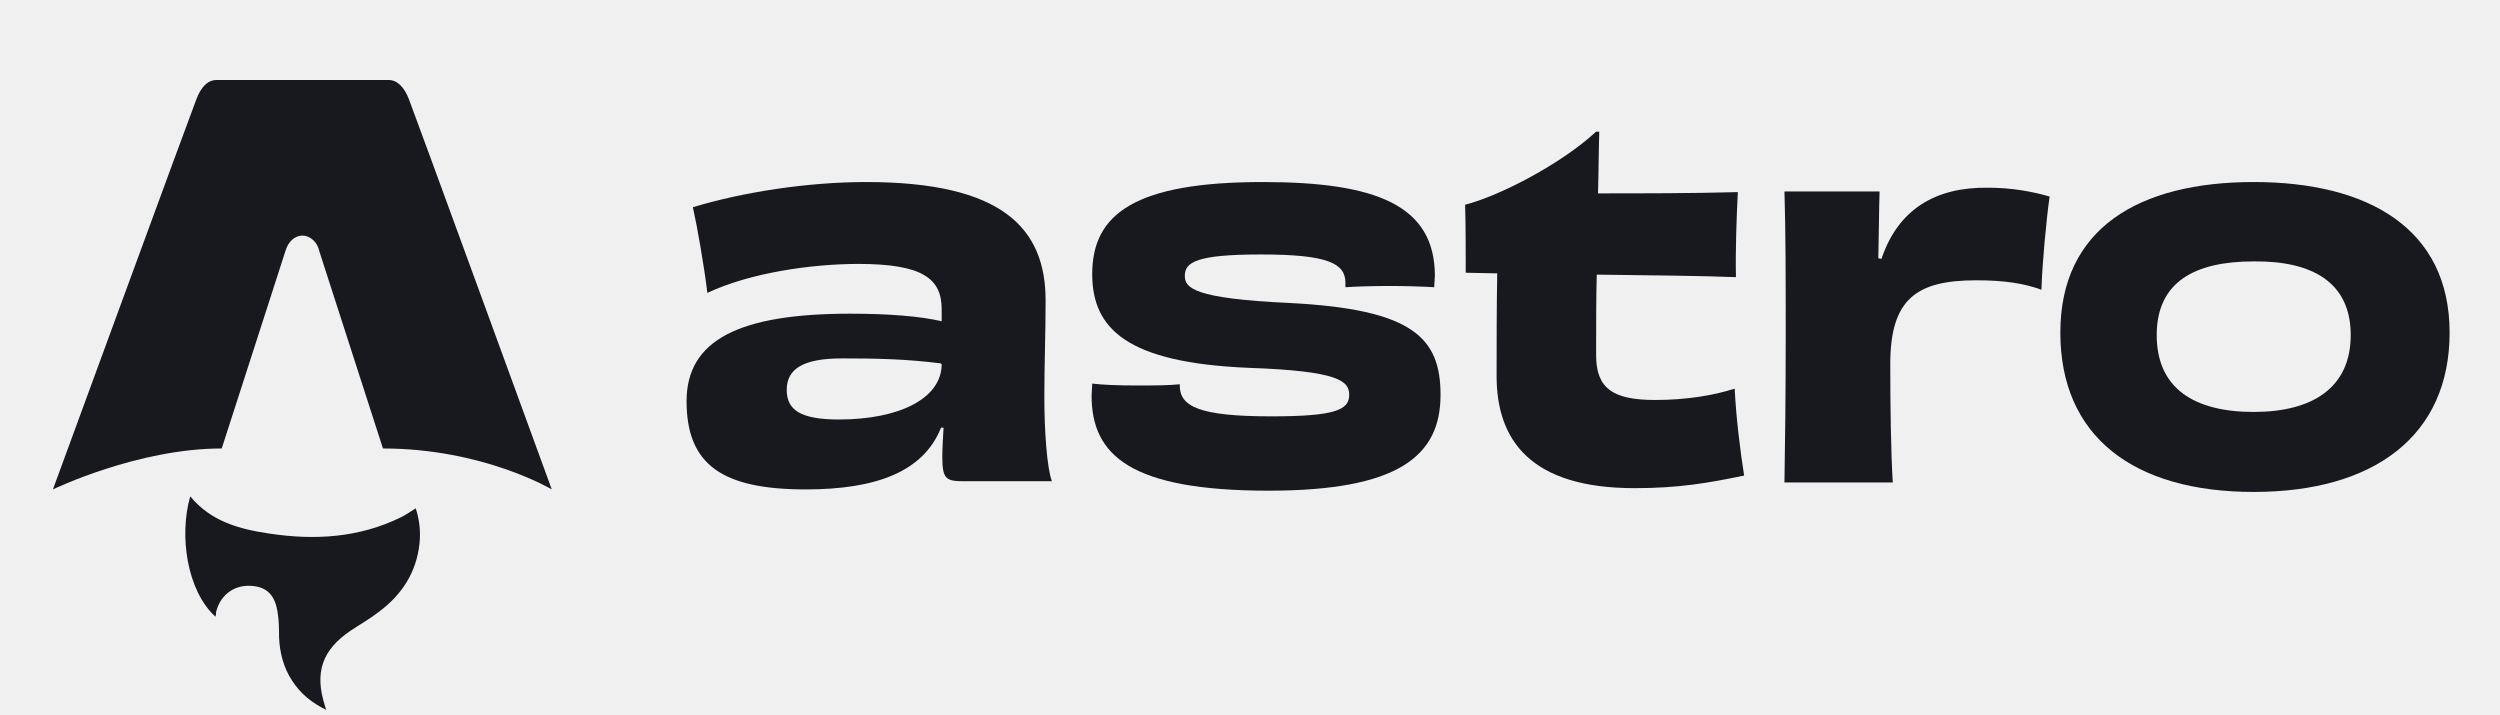
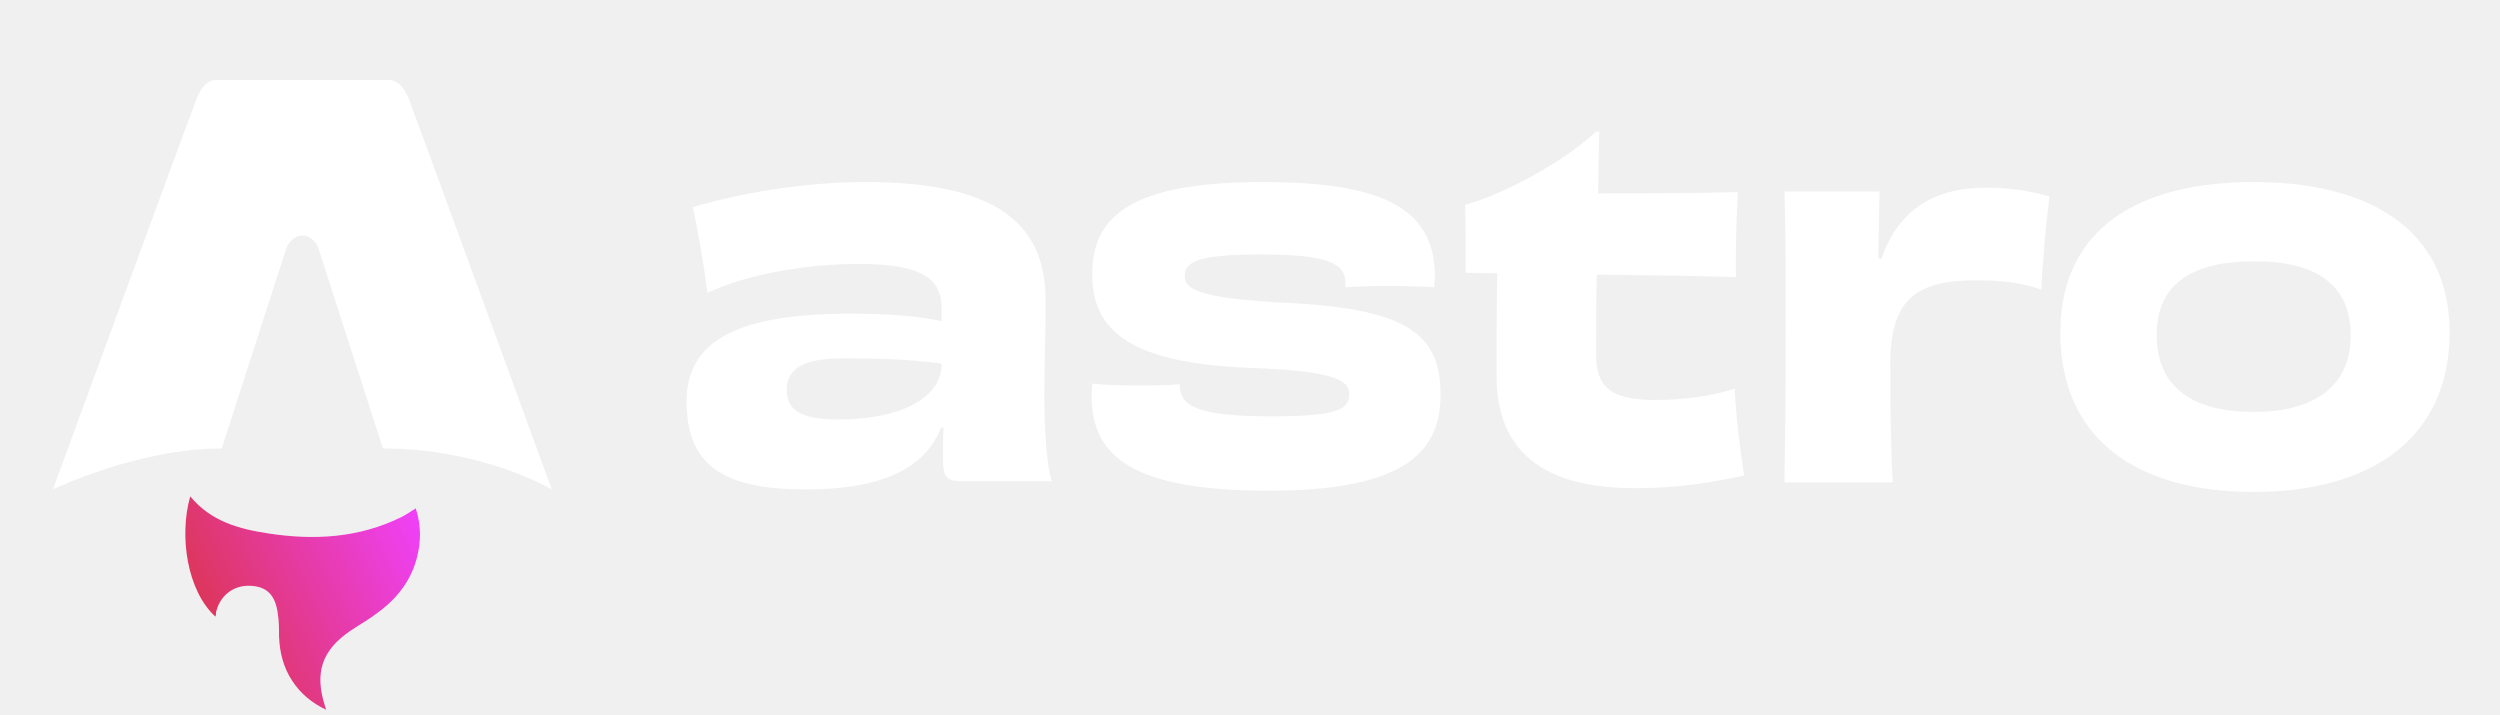
<svg xmlns="http://www.w3.org/2000/svg" version="1.1" id="レイヤー_1" x="0px" y="0px" viewBox="0 0 396.9 113.4" style="enable-background:new 0 0 396.9 113.4;" xml:space="preserve">
  <style type="text/css">
- 	.st0{fill:#17191E;}
+ 	.st0{fill:#FFFFFF;}
+ 	.st1{fill:url(#SVGID_1_);}
</style>
  <path class="st0" d="M34.2,97.9c-4.5-4.1-5.8-12.8-4-19.1c3.3,4,7.8,5.2,12.5,5.9c7.2,1.1,14.3,0.7,21-2.6c0.8-0.4,1.5-0.9,2.3-1.4  c0.6,1.8,0.8,3.7,0.6,5.6c-0.5,4.6-2.8,8.1-6.4,10.8c-1.4,1.1-3,2-4.5,3c-4.6,3.1-5.8,6.7-4.1,12c0,0.1,0.1,0.3,0.2,0.6  c-2.3-1.1-4.1-2.6-5.4-4.6c-1.4-2.1-2-4.5-2.1-7c0-1.2,0-2.5-0.2-3.7c-0.4-3-1.8-4.3-4.4-4.4c-2.7-0.1-4.8,1.6-5.4,4.2  C34.3,97.4,34.3,97.6,34.2,97.9L34.2,97.9z" />
+   <linearGradient id="SVGID_1_" gradientUnits="userSpaceOnUse" x1="24.994" y1="9.963" x2="68.615" y2="30.573" gradientTransform="matrix(1 0 0 -1 0 113.2758)">
+     <stop offset="0" style="stop-color:#D83333" />
+     <stop offset="1" style="stop-color:#F041FF" />
+   </linearGradient>
+   <path class="st1" d="M34.2,97.9c-4.5-4.1-5.8-12.8-4-19.1c3.3,4,7.8,5.2,12.5,5.9c7.2,1.1,14.3,0.7,21-2.6c0.8-0.4,1.5-0.9,2.3-1.4  c0.6,1.8,0.8,3.7,0.6,5.6c-0.5,4.6-2.8,8.1-6.4,10.8c-1.4,1.1-3,2-4.5,3c-4.6,3.1-5.8,6.7-4.1,12c0,0.1,0.1,0.3,0.2,0.6  c-2.3-1.1-4.1-2.6-5.4-4.6c-1.4-2.1-2-4.5-2.1-7c0-1.2,0-2.5-0.2-3.7c-0.4-3-1.8-4.3-4.4-4.4c-2.7-0.1-4.8,1.6-5.4,4.2  C34.3,97.4,34.3,97.6,34.2,97.9L34.2,97.9z" />
  <path class="st0" d="M8.4,77.7c0,0,13.4-6.5,26.8-6.5l10.1-31.3c0.4-1.5,1.5-2.5,2.7-2.5s2.4,1,2.7,2.5l10.1,31.3  c15.9,0,26.8,6.5,26.8,6.5S65,15.8,64.9,15.7c-0.7-1.8-1.8-3-3.2-3H34.4c-1.5,0-2.5,1.2-3.2,3C31.1,15.8,8.4,77.7,8.4,77.7z" />
-   <path class="st0" d="M149.5,57.8c0,5.5-6.8,8.8-16.3,8.8c-6.1,0-8.3-1.5-8.3-4.7c0-3.4,2.7-5,8.8-5c5.5,0,10.3,0.1,15.7,0.8V57.8z   M149.5,51c-3.4-0.8-8.5-1.2-14.5-1.2c-17.7,0-26,4.2-26,13.9c0,10.1,5.7,14,18.9,14c11.2,0,18.7-2.8,21.5-9.8h0.4  c-0.1,1.7-0.2,3.4-0.2,4.6c0,3.6,0.6,3.9,3.5,3.9H167c-0.8-2.1-1.2-8.2-1.2-13.3c0-5.6,0.2-9.8,0.2-15.4c0-11.5-6.9-18.8-28.5-18.8  c-9.3,0-19.6,1.6-27.5,4c0.7,3.1,1.8,9.4,2.3,13.6c6.8-3.2,16.5-4.6,24-4.6c10.3,0,13.2,2.4,13.2,7.2V51z" />
+   <path class="st0" d="M149.5,57.8c0,5.5-6.8,8.8-16.3,8.8c-6.1,0-8.3-1.5-8.3-4.7c0-3.4,2.7-5,8.8-5c5.5,0,10.3,0.1,15.7,0.8V57.8z   M149.5,51c-3.4-0.8-8.5-1.2-14.5-1.2c-17.7,0-26,4.2-26,13.9c0,10.1,5.7,14,18.9,14c11.2,0,18.7-2.8,21.5-9.8h0.4  c-0.1,1.7-0.1,3.4-0.1,4.6c0,3.6,0.6,3.9,3.5,3.9H167c-0.8-2.1-1.2-8.2-1.2-13.3c0-5.6,0.2-9.8,0.2-15.4c0-11.5-6.9-18.8-28.5-18.8  c-9.3,0-19.6,1.6-27.5,4c0.7,3.1,1.8,9.4,2.3,13.6c6.8-3.2,16.5-4.6,24-4.6c10.3,0,13.2,2.4,13.2,7.2V51z" />
  <path class="st0" d="M187.4,61c-1.9,0.2-4.4,0.2-7,0.2c-2.8,0-5.3-0.1-7-0.3c0,0.6-0.1,1.3-0.1,1.9c0,9.5,6.2,15.1,28.1,15.1  c20.6,0,27.3-5.5,27.3-15.2c0-9.1-4.4-13.6-24-14.6c-15.2-0.7-16.6-2.4-16.6-4.3c0-2.2,1.9-3.4,12.1-3.4c10.6,0,13.4,1.4,13.4,4.5  v0.7c1.5-0.1,4.2-0.2,7-0.2c2.6,0,5.5,0.1,7.1,0.2c0-0.7,0.1-1.3,0.1-1.8c0-11.2-9.3-14.9-27.3-14.9c-20.2,0-27.1,5-27.1,14.6  c0,8.7,5.5,14.1,24.9,14.9c14.3,0.5,15.9,2.1,15.9,4.3c0,2.4-2.3,3.4-12.4,3.4c-11.5,0-14.5-1.6-14.5-4.9V61z" />
  <path class="st0" d="M253.4,20.9c-5.5,5.1-15.3,10.2-20.8,11.6c0.1,2.8,0.1,8,0.1,10.8l5,0.1c-0.1,5.4-0.1,12-0.1,16.3  c0,10.1,5.3,17.8,21.9,17.8c7,0,11.6-0.8,17.4-2c-0.6-3.7-1.3-9.4-1.5-13.8c-3.4,1.1-7.8,1.8-12.6,1.8c-6.7,0-9.4-1.8-9.4-7.1  c0-4.6,0-8.8,0.1-12.8c8.5,0.1,17.1,0.2,22.1,0.4c-0.1-4,0.1-9.7,0.3-13.5c-7.3,0.2-15.4,0.2-22.2,0.2c0.1-3.4,0.1-6.6,0.2-9.8  H253.4z" />
  <path class="st0" d="M298.2,41c0.1-4,0.1-7.3,0.2-10.6h-15.1c0.2,6.6,0.2,13.3,0.2,23.1s-0.1,16.6-0.2,23.1h17.2  c-0.3-4.6-0.4-12.3-0.4-18.8c0-10.4,4.2-13.3,13.7-13.3c4.4,0,7.6,0.5,10.3,1.5c0.1-3.9,0.8-11.4,1.3-14.8c-2.8-0.8-6-1.4-9.8-1.4  c-8.2-0.1-14.2,3.3-16.9,11.3L298.2,41z" />
  <path class="st0" d="M373.2,53.2c0,8.3-6,12.2-15.4,12.2c-9.4,0-15.4-3.7-15.4-12.2s6.1-11.7,15.4-11.7  C367.2,41.4,373.2,44.9,373.2,53.2z M388.9,52.8c0-16.5-12.9-23.9-31.1-23.9c-18.3,0-30.7,7.4-30.7,23.9c0,16.5,11.6,25.3,30.7,25.3  C376.9,78.1,388.9,69.2,388.9,52.8z" />
</svg>
